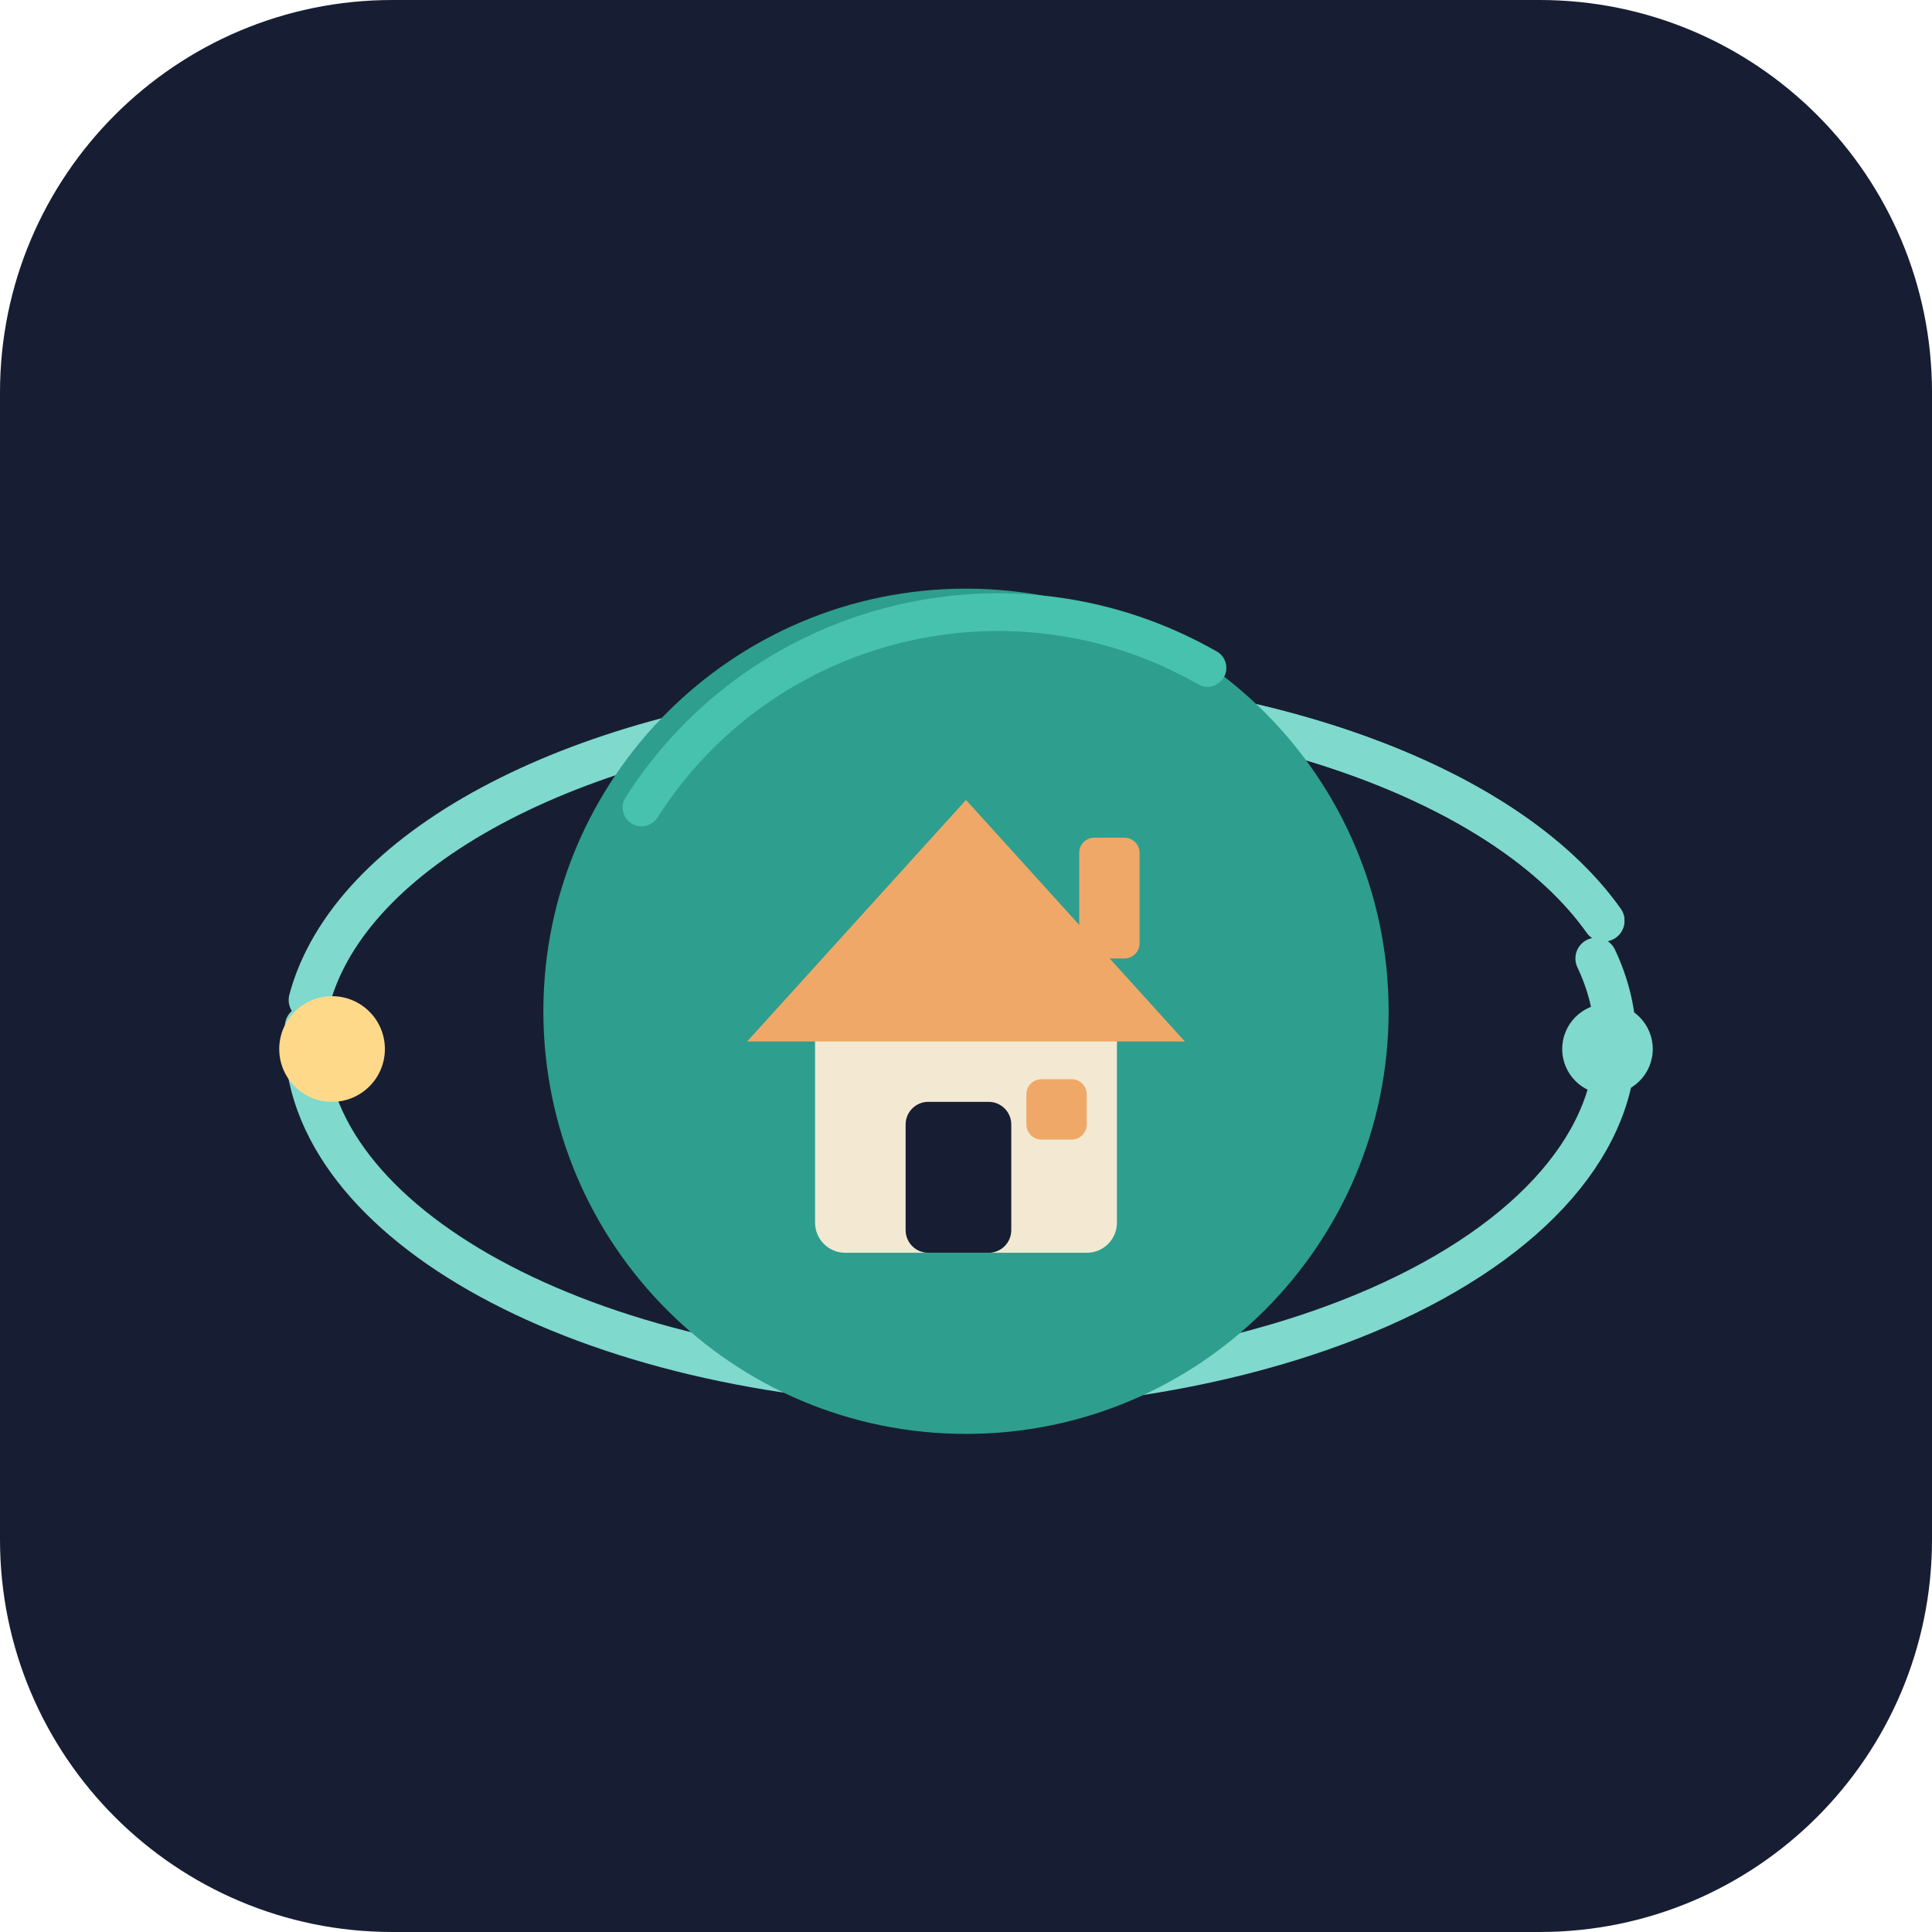
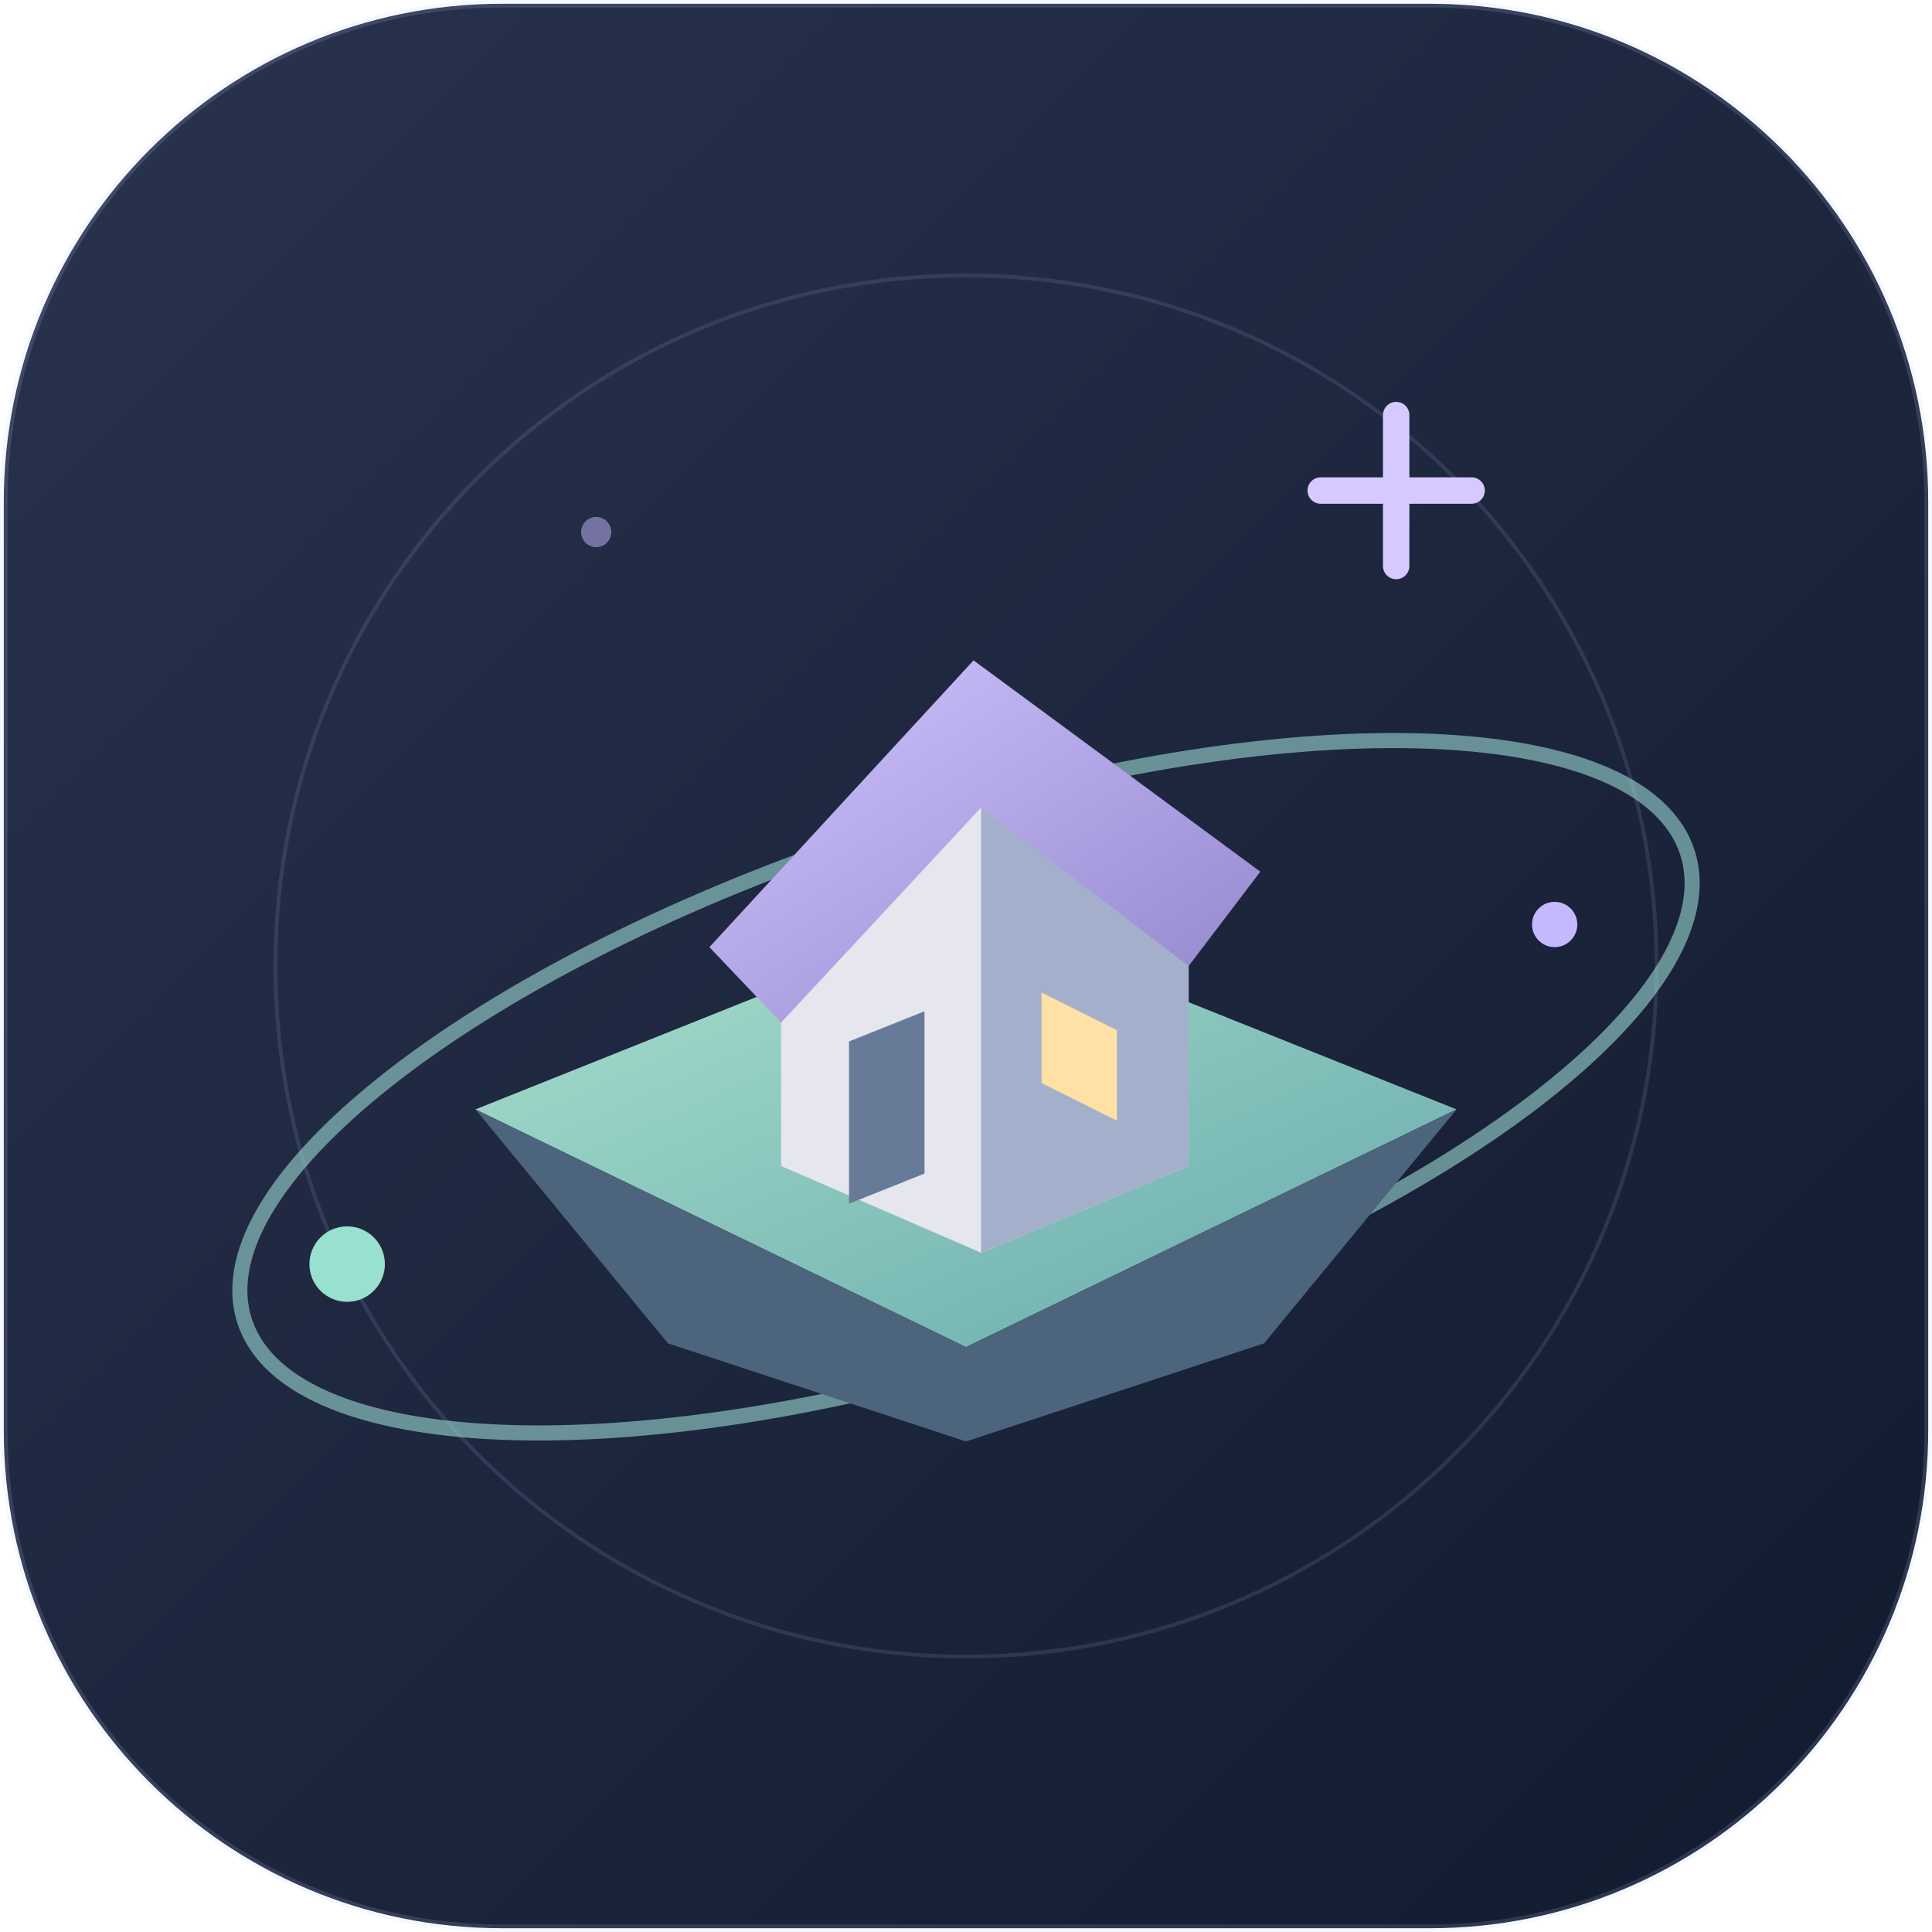
- <svg xmlns="http://www.w3.org/2000/svg" viewBox="0 0 512 512" role="img" aria-label="我的世界 MW">
-   <rect width="512" height="512" rx="104" fill="#171E33" />
-   <g fill="none" stroke="#7FD9CC" stroke-width="11" stroke-linecap="round">
-     <path d="M256 184a176 92 0 0 1 169 60" />
-     <path d="M423 254a176 92 0 0 1-165 114" />
-     <path d="M247 367a176 92 0 0 1-166-95" />
-     <path d="M82 265a176 92 0 0 1 145-78" />
-     <path d="M256 184a176 92 0 0 1 169 60" />
-   </g>
-   <circle cx="256" cy="268" r="112" fill="#2E9E8F" />
-   <path d="M170 214a112 112 0 0 1 150-37" fill="none" stroke="#46C2AE" stroke-width="10" stroke-linecap="round" />
-   <rect x="216" y="268" width="80" height="64" rx="8" fill="#F3E9D2" />
-   <path d="M198 276 L256 212 L314 276 Z" fill="#F0A868" />
-   <rect x="286" y="222" width="16" height="32" rx="4" fill="#F0A868" />
-   <rect x="240" y="292" width="28" height="40" rx="6" fill="#171E33" />
-   <rect x="272" y="286" width="16" height="16" rx="4" fill="#F0A868" />
-   <circle cx="88" cy="278" r="14" fill="#FFD98A" />
-   <circle cx="426" cy="278" r="12" fill="#7FD9CC" />
+ <svg xmlns="http://www.w3.org/2000/svg" viewBox="0 0 512 512" role="img" aria-label="小世界">
+   <defs>
+     <linearGradient id="bg" x2="1" y2="1">
+       <stop stop-color="#29334e" />
+       <stop offset="1" stop-color="#111a2d" />
+     </linearGradient>
+     <linearGradient id="land" x2="1" y2="1">
+       <stop stop-color="#a9e0ce" />
+       <stop offset="1" stop-color="#67a9ab" />
+     </linearGradient>
+     <linearGradient id="roof" x2="1" y2="1">
+       <stop stop-color="#d0c5ff" />
+       <stop offset="1" stop-color="#9285cc" />
+     </linearGradient>
+   </defs>
+   <rect x="1" y="1" width="510" height="510" rx="132" fill="url(#bg)" stroke="#c4d4ff" stroke-opacity=".15" stroke-width="2" />
+   <circle cx="256" cy="256" r="183" stroke="#c6b8ff" stroke-opacity=".13" fill="none" />
+   <ellipse cx="256" cy="288" rx="201" ry="71" transform="rotate(-18 256 288)" fill="none" stroke="#9cd9d3" stroke-opacity=".6" stroke-width="4" />
+   <path d="m126 294 130-52 130 52-130 63z" fill="url(#land)" />
+   <path d="m126 294 130 63 130-63-51 62-79 26-79-26z" fill="#4c647c" />
+   <path d="m207 242 53-35 55 35v67l-55 23-53-23z" fill="#e5e6ee" />
+   <path d="m260 207 55 35v67l-55 23z" fill="#a4afcc" />
+   <path d="m188 251 70-76 76 56-19 25-55-42-53 57z" fill="url(#roof)" />
+   <path d="m225 276 20-8v43l-20 8z" fill="#677b99" />
+   <path d="m276 263 20 10v24l-20-10z" fill="#ffe0a5" />
+   <path d="M370 110v40m-20-20h40" stroke="#d5c9ff" stroke-width="7" stroke-linecap="round" />
+   <circle cx="92" cy="335" r="10" fill="#98e0cf" />
+   <circle cx="412" cy="245" r="6" fill="#c6b8ff" />
+   <circle cx="158" cy="141" r="4" fill="#c6b8ff" opacity=".5" />
</svg>
